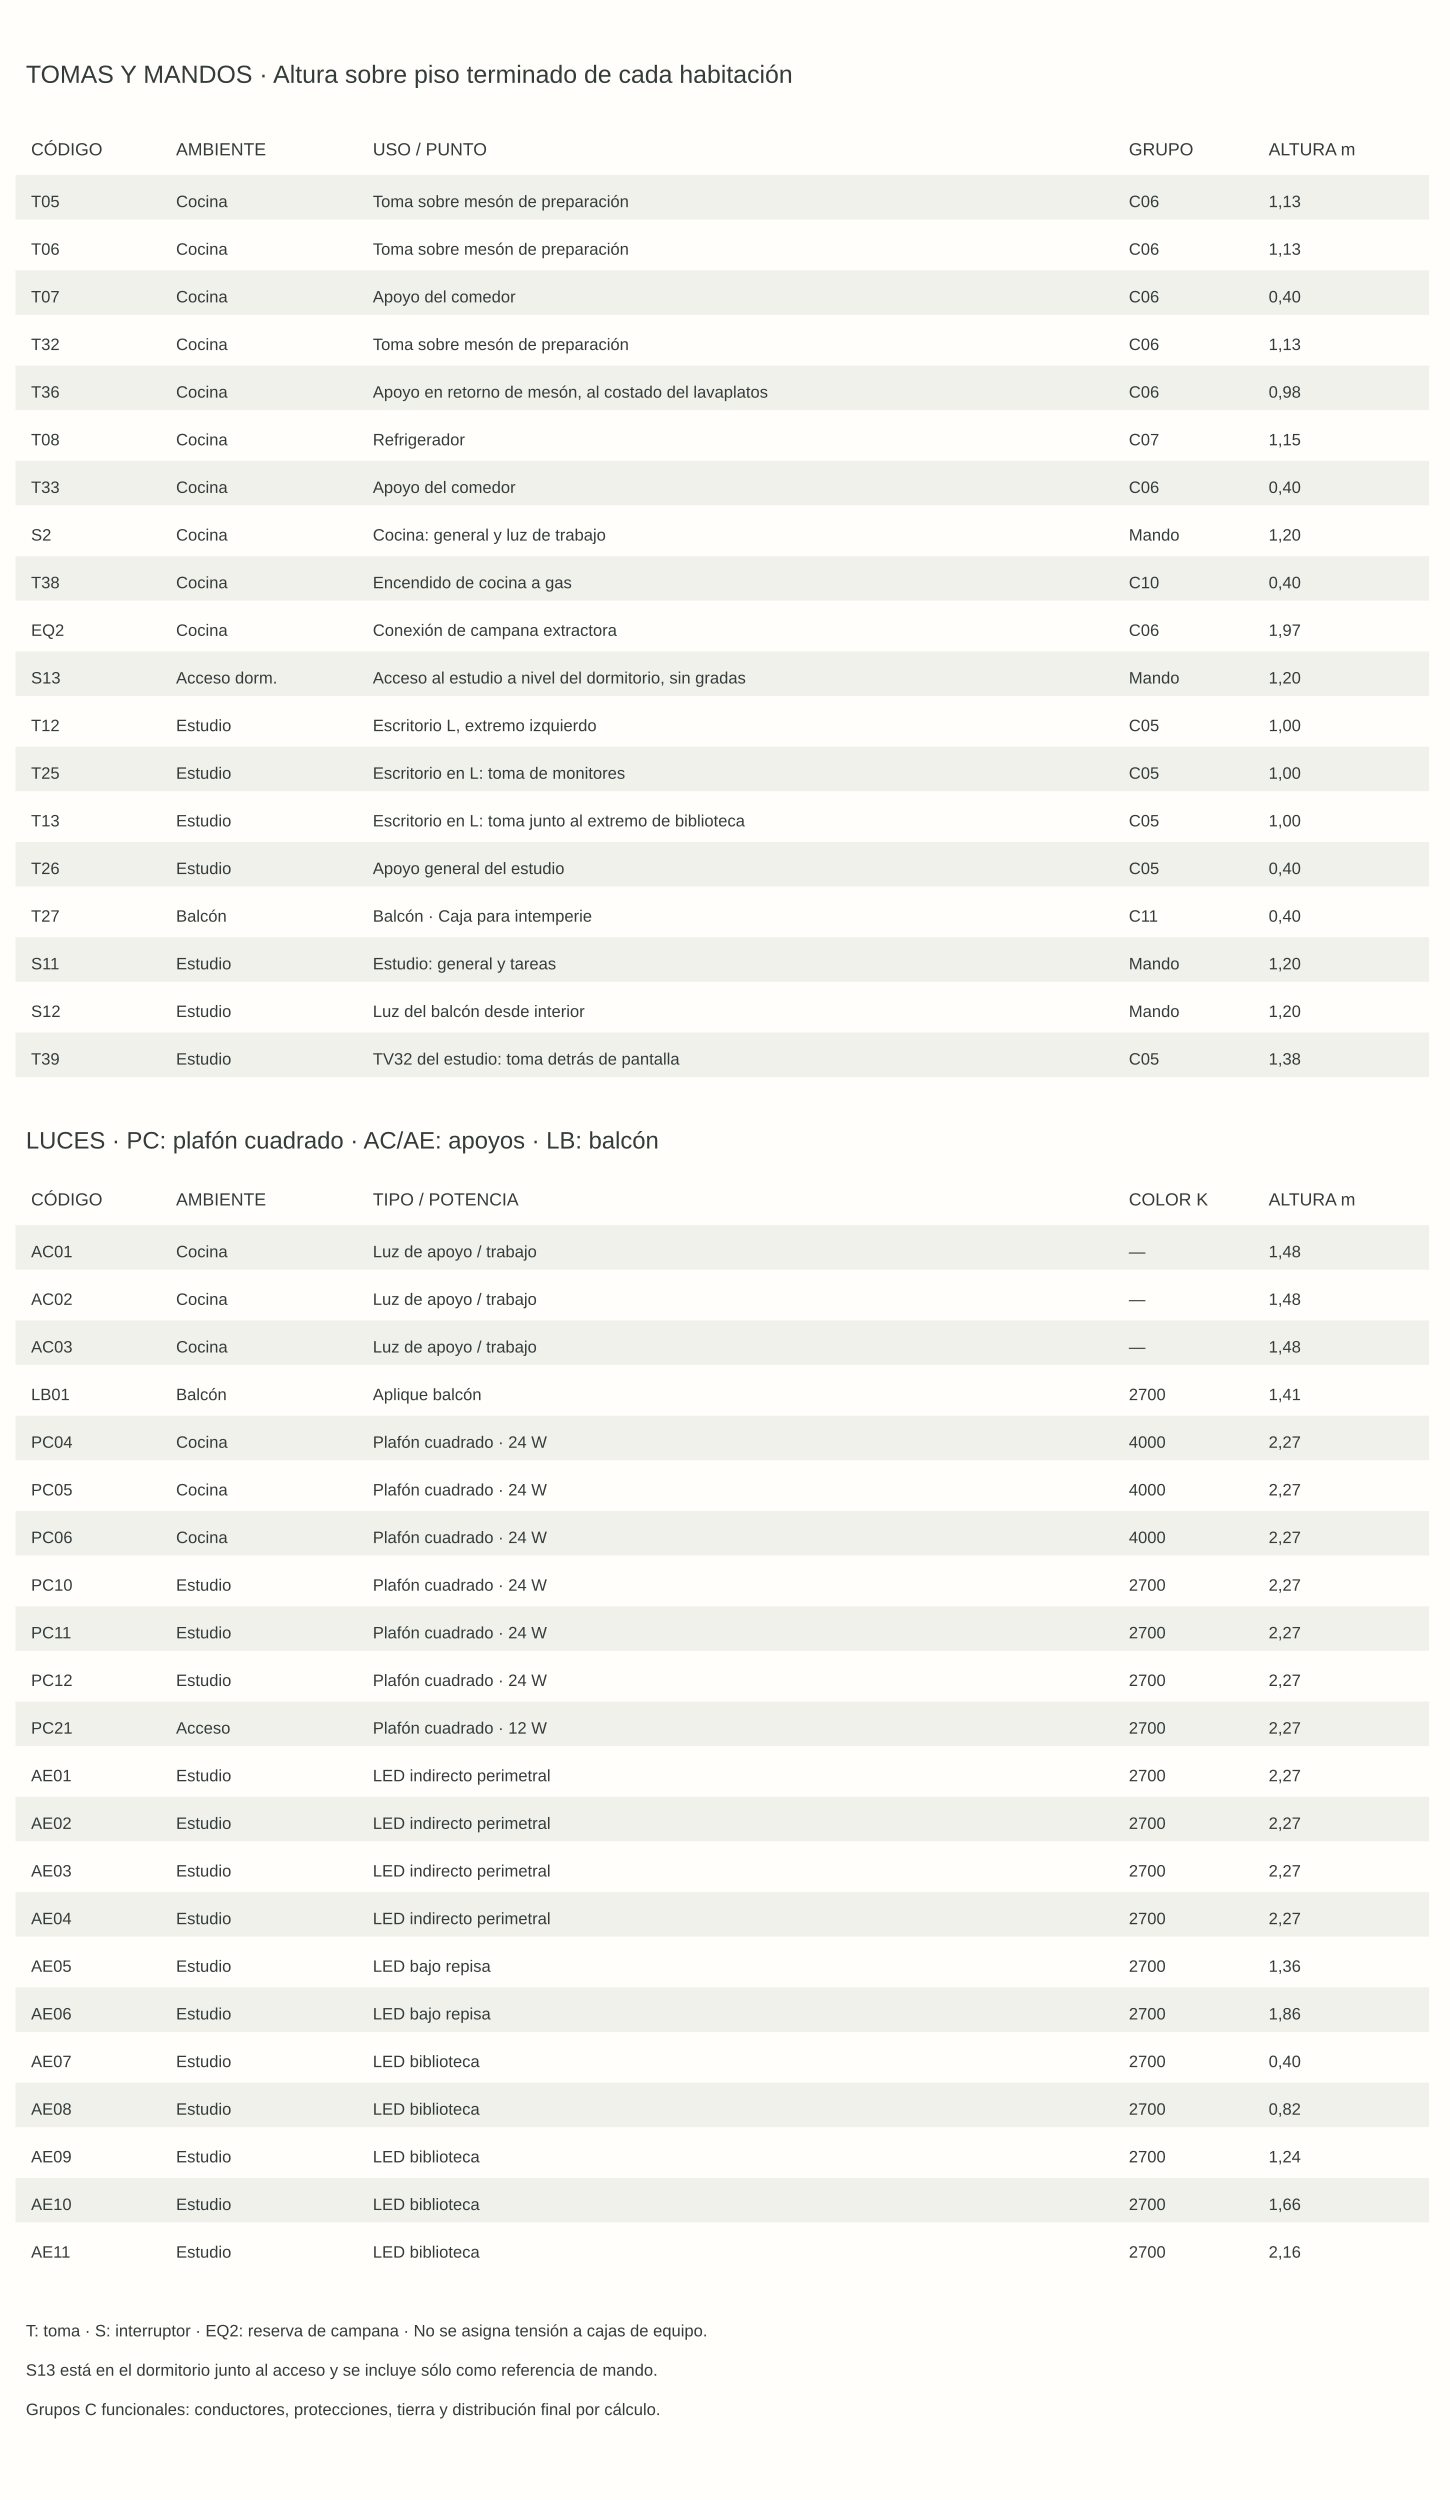
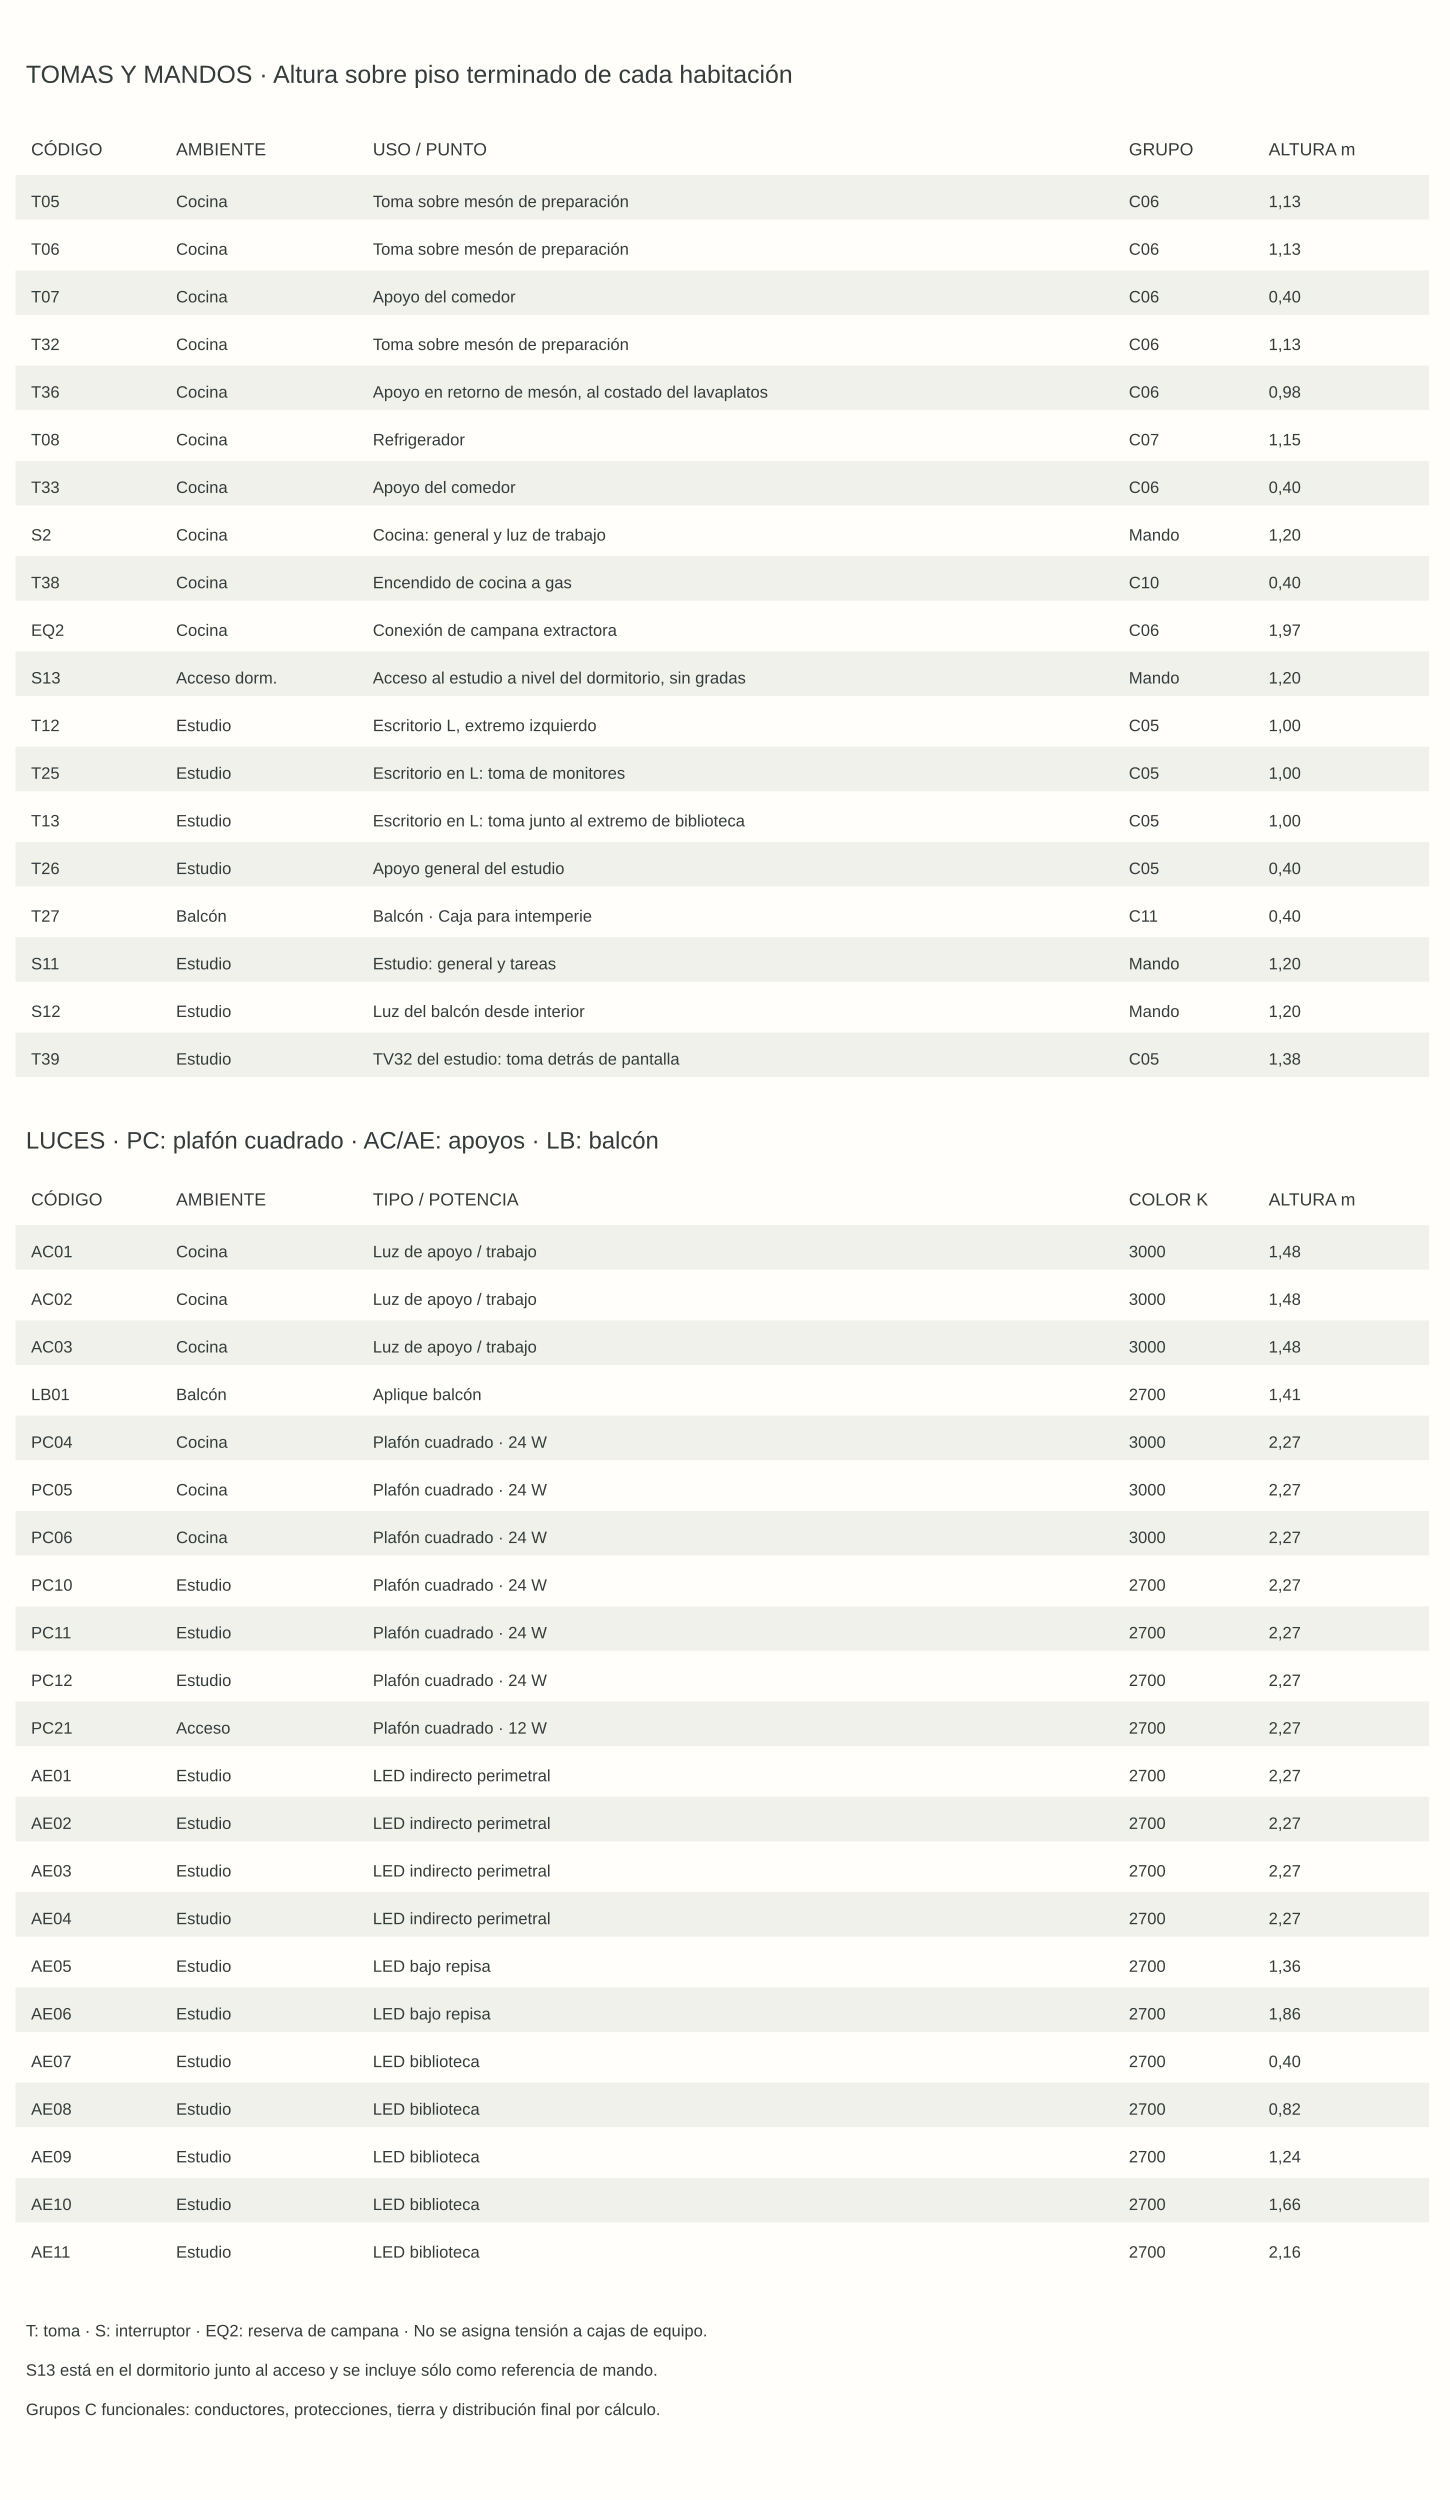
<svg xmlns="http://www.w3.org/2000/svg" viewBox="0 0 1120 1931.2" role="img" aria-label="Puntos eléctricos · Alturas, grupos y uso">
  <rect width="100%" height="100%" fill="#fffefb" />
  <text x="20.0" y="64.0" font-family="Arial,sans-serif" font-size="19.2" fill="#343c3b" text-anchor="start">TOMAS Y MANDOS · Altura sobre piso terminado de cada habitación</text>
  <text x="24.0" y="120.0" font-family="Arial,sans-serif" font-size="13.6" fill="#343c3b" text-anchor="start">CÓDIGO</text>
  <text x="136.0" y="120.0" font-family="Arial,sans-serif" font-size="13.6" fill="#343c3b" text-anchor="start">AMBIENTE</text>
  <text x="288.0" y="120.0" font-family="Arial,sans-serif" font-size="13.6" fill="#343c3b" text-anchor="start">USO / PUNTO</text>
  <text x="872.0" y="120.0" font-family="Arial,sans-serif" font-size="13.6" fill="#343c3b" text-anchor="start">GRUPO</text>
  <text x="980.0" y="120.0" font-family="Arial,sans-serif" font-size="13.6" fill="#343c3b" text-anchor="start">ALTURA m</text>
  <polygon points="12.0,169.6 1104.0,169.6 1104.0,135.2 12.0,135.2" fill="#f1f1eb" stroke="none" stroke-width="0" />
  <text x="24.0" y="160.0" font-family="Arial,sans-serif" font-size="12.8" fill="#343c3b" text-anchor="start">T05</text>
  <text x="136.0" y="160.0" font-family="Arial,sans-serif" font-size="12.8" fill="#343c3b" text-anchor="start">Cocina</text>
  <text x="288.0" y="160.0" font-family="Arial,sans-serif" font-size="12.8" fill="#343c3b" text-anchor="start">Toma sobre mesón de preparación</text>
  <text x="872.0" y="160.0" font-family="Arial,sans-serif" font-size="12.8" fill="#343c3b" text-anchor="start">C06</text>
  <text x="980.0" y="160.0" font-family="Arial,sans-serif" font-size="12.8" fill="#343c3b" text-anchor="start">1,13</text>
  <text x="24.0" y="196.8" font-family="Arial,sans-serif" font-size="12.8" fill="#343c3b" text-anchor="start">T06</text>
  <text x="136.0" y="196.8" font-family="Arial,sans-serif" font-size="12.8" fill="#343c3b" text-anchor="start">Cocina</text>
  <text x="288.0" y="196.8" font-family="Arial,sans-serif" font-size="12.8" fill="#343c3b" text-anchor="start">Toma sobre mesón de preparación</text>
  <text x="872.0" y="196.8" font-family="Arial,sans-serif" font-size="12.8" fill="#343c3b" text-anchor="start">C06</text>
  <text x="980.0" y="196.8" font-family="Arial,sans-serif" font-size="12.8" fill="#343c3b" text-anchor="start">1,13</text>
  <polygon points="12.0,243.2 1104.0,243.2 1104.0,208.8 12.0,208.8" fill="#f1f1eb" stroke="none" stroke-width="0" />
  <text x="24.0" y="233.6" font-family="Arial,sans-serif" font-size="12.8" fill="#343c3b" text-anchor="start">T07</text>
  <text x="136.0" y="233.6" font-family="Arial,sans-serif" font-size="12.8" fill="#343c3b" text-anchor="start">Cocina</text>
  <text x="288.0" y="233.6" font-family="Arial,sans-serif" font-size="12.8" fill="#343c3b" text-anchor="start">Apoyo del comedor</text>
  <text x="872.0" y="233.6" font-family="Arial,sans-serif" font-size="12.8" fill="#343c3b" text-anchor="start">C06</text>
  <text x="980.0" y="233.6" font-family="Arial,sans-serif" font-size="12.8" fill="#343c3b" text-anchor="start">0,40</text>
  <text x="24.0" y="270.4" font-family="Arial,sans-serif" font-size="12.8" fill="#343c3b" text-anchor="start">T32</text>
  <text x="136.0" y="270.4" font-family="Arial,sans-serif" font-size="12.8" fill="#343c3b" text-anchor="start">Cocina</text>
  <text x="288.0" y="270.4" font-family="Arial,sans-serif" font-size="12.8" fill="#343c3b" text-anchor="start">Toma sobre mesón de preparación</text>
  <text x="872.0" y="270.4" font-family="Arial,sans-serif" font-size="12.8" fill="#343c3b" text-anchor="start">C06</text>
  <text x="980.0" y="270.4" font-family="Arial,sans-serif" font-size="12.8" fill="#343c3b" text-anchor="start">1,13</text>
  <polygon points="12.0,316.8 1104.0,316.8 1104.0,282.4 12.0,282.4" fill="#f1f1eb" stroke="none" stroke-width="0" />
  <text x="24.0" y="307.2" font-family="Arial,sans-serif" font-size="12.8" fill="#343c3b" text-anchor="start">T36</text>
  <text x="136.0" y="307.2" font-family="Arial,sans-serif" font-size="12.8" fill="#343c3b" text-anchor="start">Cocina</text>
  <text x="288.0" y="307.2" font-family="Arial,sans-serif" font-size="12.8" fill="#343c3b" text-anchor="start">Apoyo en retorno de mesón, al costado del lavaplatos</text>
  <text x="872.0" y="307.2" font-family="Arial,sans-serif" font-size="12.8" fill="#343c3b" text-anchor="start">C06</text>
  <text x="980.0" y="307.2" font-family="Arial,sans-serif" font-size="12.8" fill="#343c3b" text-anchor="start">0,98</text>
  <text x="24.0" y="344.0" font-family="Arial,sans-serif" font-size="12.8" fill="#343c3b" text-anchor="start">T08</text>
  <text x="136.0" y="344.0" font-family="Arial,sans-serif" font-size="12.8" fill="#343c3b" text-anchor="start">Cocina</text>
  <text x="288.0" y="344.0" font-family="Arial,sans-serif" font-size="12.8" fill="#343c3b" text-anchor="start">Refrigerador</text>
  <text x="872.0" y="344.0" font-family="Arial,sans-serif" font-size="12.8" fill="#343c3b" text-anchor="start">C07</text>
  <text x="980.0" y="344.0" font-family="Arial,sans-serif" font-size="12.8" fill="#343c3b" text-anchor="start">1,15</text>
  <polygon points="12.0,390.4 1104.0,390.4 1104.0,356.0 12.0,356.0" fill="#f1f1eb" stroke="none" stroke-width="0" />
  <text x="24.0" y="380.8" font-family="Arial,sans-serif" font-size="12.8" fill="#343c3b" text-anchor="start">T33</text>
  <text x="136.0" y="380.8" font-family="Arial,sans-serif" font-size="12.8" fill="#343c3b" text-anchor="start">Cocina</text>
  <text x="288.0" y="380.8" font-family="Arial,sans-serif" font-size="12.8" fill="#343c3b" text-anchor="start">Apoyo del comedor</text>
  <text x="872.0" y="380.8" font-family="Arial,sans-serif" font-size="12.8" fill="#343c3b" text-anchor="start">C06</text>
  <text x="980.0" y="380.8" font-family="Arial,sans-serif" font-size="12.8" fill="#343c3b" text-anchor="start">0,40</text>
  <text x="24.0" y="417.6" font-family="Arial,sans-serif" font-size="12.8" fill="#343c3b" text-anchor="start">S2</text>
  <text x="136.0" y="417.6" font-family="Arial,sans-serif" font-size="12.8" fill="#343c3b" text-anchor="start">Cocina</text>
  <text x="288.0" y="417.6" font-family="Arial,sans-serif" font-size="12.8" fill="#343c3b" text-anchor="start">Cocina: general y luz de trabajo</text>
  <text x="872.0" y="417.6" font-family="Arial,sans-serif" font-size="12.8" fill="#343c3b" text-anchor="start">Mando</text>
  <text x="980.0" y="417.6" font-family="Arial,sans-serif" font-size="12.8" fill="#343c3b" text-anchor="start">1,20</text>
  <polygon points="12.0,464.0 1104.0,464.0 1104.0,429.6 12.0,429.6" fill="#f1f1eb" stroke="none" stroke-width="0" />
  <text x="24.0" y="454.4" font-family="Arial,sans-serif" font-size="12.8" fill="#343c3b" text-anchor="start">T38</text>
  <text x="136.0" y="454.4" font-family="Arial,sans-serif" font-size="12.8" fill="#343c3b" text-anchor="start">Cocina</text>
  <text x="288.0" y="454.4" font-family="Arial,sans-serif" font-size="12.8" fill="#343c3b" text-anchor="start">Encendido de cocina a gas</text>
  <text x="872.0" y="454.4" font-family="Arial,sans-serif" font-size="12.8" fill="#343c3b" text-anchor="start">C10</text>
  <text x="980.0" y="454.4" font-family="Arial,sans-serif" font-size="12.8" fill="#343c3b" text-anchor="start">0,40</text>
  <text x="24.0" y="491.2" font-family="Arial,sans-serif" font-size="12.8" fill="#343c3b" text-anchor="start">EQ2</text>
  <text x="136.0" y="491.2" font-family="Arial,sans-serif" font-size="12.8" fill="#343c3b" text-anchor="start">Cocina</text>
  <text x="288.0" y="491.2" font-family="Arial,sans-serif" font-size="12.8" fill="#343c3b" text-anchor="start">Conexión de campana extractora</text>
  <text x="872.0" y="491.2" font-family="Arial,sans-serif" font-size="12.8" fill="#343c3b" text-anchor="start">C06</text>
  <text x="980.0" y="491.2" font-family="Arial,sans-serif" font-size="12.8" fill="#343c3b" text-anchor="start">1,97</text>
  <polygon points="12.0,537.6 1104.0,537.6 1104.0,503.2 12.0,503.2" fill="#f1f1eb" stroke="none" stroke-width="0" />
  <text x="24.0" y="528.0" font-family="Arial,sans-serif" font-size="12.8" fill="#343c3b" text-anchor="start">S13</text>
  <text x="136.0" y="528.0" font-family="Arial,sans-serif" font-size="12.8" fill="#343c3b" text-anchor="start">Acceso dorm.</text>
  <text x="288.0" y="528.0" font-family="Arial,sans-serif" font-size="12.8" fill="#343c3b" text-anchor="start">Acceso al estudio a nivel del dormitorio, sin gradas</text>
  <text x="872.0" y="528.0" font-family="Arial,sans-serif" font-size="12.8" fill="#343c3b" text-anchor="start">Mando</text>
  <text x="980.0" y="528.0" font-family="Arial,sans-serif" font-size="12.8" fill="#343c3b" text-anchor="start">1,20</text>
  <text x="24.0" y="564.8" font-family="Arial,sans-serif" font-size="12.8" fill="#343c3b" text-anchor="start">T12</text>
  <text x="136.0" y="564.8" font-family="Arial,sans-serif" font-size="12.8" fill="#343c3b" text-anchor="start">Estudio</text>
  <text x="288.0" y="564.8" font-family="Arial,sans-serif" font-size="12.8" fill="#343c3b" text-anchor="start">Escritorio L, extremo izquierdo</text>
  <text x="872.0" y="564.8" font-family="Arial,sans-serif" font-size="12.8" fill="#343c3b" text-anchor="start">C05</text>
  <text x="980.0" y="564.8" font-family="Arial,sans-serif" font-size="12.8" fill="#343c3b" text-anchor="start">1,00</text>
  <polygon points="12.0,611.2 1104.0,611.2 1104.0,576.8 12.0,576.8" fill="#f1f1eb" stroke="none" stroke-width="0" />
  <text x="24.0" y="601.6" font-family="Arial,sans-serif" font-size="12.8" fill="#343c3b" text-anchor="start">T25</text>
  <text x="136.0" y="601.6" font-family="Arial,sans-serif" font-size="12.8" fill="#343c3b" text-anchor="start">Estudio</text>
  <text x="288.0" y="601.6" font-family="Arial,sans-serif" font-size="12.8" fill="#343c3b" text-anchor="start">Escritorio en L: toma de monitores</text>
  <text x="872.0" y="601.6" font-family="Arial,sans-serif" font-size="12.8" fill="#343c3b" text-anchor="start">C05</text>
  <text x="980.0" y="601.6" font-family="Arial,sans-serif" font-size="12.8" fill="#343c3b" text-anchor="start">1,00</text>
  <text x="24.0" y="638.4" font-family="Arial,sans-serif" font-size="12.8" fill="#343c3b" text-anchor="start">T13</text>
  <text x="136.0" y="638.4" font-family="Arial,sans-serif" font-size="12.8" fill="#343c3b" text-anchor="start">Estudio</text>
  <text x="288.0" y="638.4" font-family="Arial,sans-serif" font-size="12.8" fill="#343c3b" text-anchor="start">Escritorio en L: toma junto al extremo de biblioteca</text>
  <text x="872.0" y="638.4" font-family="Arial,sans-serif" font-size="12.8" fill="#343c3b" text-anchor="start">C05</text>
  <text x="980.0" y="638.4" font-family="Arial,sans-serif" font-size="12.8" fill="#343c3b" text-anchor="start">1,00</text>
  <polygon points="12.0,684.8 1104.0,684.8 1104.0,650.4 12.0,650.4" fill="#f1f1eb" stroke="none" stroke-width="0" />
  <text x="24.0" y="675.2" font-family="Arial,sans-serif" font-size="12.8" fill="#343c3b" text-anchor="start">T26</text>
  <text x="136.0" y="675.2" font-family="Arial,sans-serif" font-size="12.8" fill="#343c3b" text-anchor="start">Estudio</text>
  <text x="288.0" y="675.2" font-family="Arial,sans-serif" font-size="12.8" fill="#343c3b" text-anchor="start">Apoyo general del estudio</text>
  <text x="872.0" y="675.2" font-family="Arial,sans-serif" font-size="12.8" fill="#343c3b" text-anchor="start">C05</text>
  <text x="980.0" y="675.2" font-family="Arial,sans-serif" font-size="12.8" fill="#343c3b" text-anchor="start">0,40</text>
  <text x="24.0" y="712.0" font-family="Arial,sans-serif" font-size="12.8" fill="#343c3b" text-anchor="start">T27</text>
  <text x="136.0" y="712.0" font-family="Arial,sans-serif" font-size="12.8" fill="#343c3b" text-anchor="start">Balcón</text>
  <text x="288.0" y="712.0" font-family="Arial,sans-serif" font-size="12.8" fill="#343c3b" text-anchor="start">Balcón · Caja para intemperie</text>
  <text x="872.0" y="712.0" font-family="Arial,sans-serif" font-size="12.8" fill="#343c3b" text-anchor="start">C11</text>
  <text x="980.0" y="712.0" font-family="Arial,sans-serif" font-size="12.8" fill="#343c3b" text-anchor="start">0,40</text>
  <polygon points="12.0,758.4 1104.0,758.4 1104.0,724.0 12.0,724.0" fill="#f1f1eb" stroke="none" stroke-width="0" />
  <text x="24.0" y="748.8" font-family="Arial,sans-serif" font-size="12.8" fill="#343c3b" text-anchor="start">S11</text>
  <text x="136.0" y="748.8" font-family="Arial,sans-serif" font-size="12.8" fill="#343c3b" text-anchor="start">Estudio</text>
  <text x="288.0" y="748.8" font-family="Arial,sans-serif" font-size="12.8" fill="#343c3b" text-anchor="start">Estudio: general y tareas</text>
  <text x="872.0" y="748.8" font-family="Arial,sans-serif" font-size="12.8" fill="#343c3b" text-anchor="start">Mando</text>
  <text x="980.0" y="748.8" font-family="Arial,sans-serif" font-size="12.8" fill="#343c3b" text-anchor="start">1,20</text>
  <text x="24.0" y="785.6" font-family="Arial,sans-serif" font-size="12.8" fill="#343c3b" text-anchor="start">S12</text>
  <text x="136.0" y="785.6" font-family="Arial,sans-serif" font-size="12.8" fill="#343c3b" text-anchor="start">Estudio</text>
  <text x="288.0" y="785.6" font-family="Arial,sans-serif" font-size="12.8" fill="#343c3b" text-anchor="start">Luz del balcón desde interior</text>
  <text x="872.0" y="785.6" font-family="Arial,sans-serif" font-size="12.8" fill="#343c3b" text-anchor="start">Mando</text>
  <text x="980.0" y="785.6" font-family="Arial,sans-serif" font-size="12.8" fill="#343c3b" text-anchor="start">1,20</text>
  <polygon points="12.0,832.0 1104.0,832.0 1104.0,797.6 12.0,797.6" fill="#f1f1eb" stroke="none" stroke-width="0" />
  <text x="24.0" y="822.4" font-family="Arial,sans-serif" font-size="12.8" fill="#343c3b" text-anchor="start">T39</text>
  <text x="136.0" y="822.4" font-family="Arial,sans-serif" font-size="12.8" fill="#343c3b" text-anchor="start">Estudio</text>
  <text x="288.0" y="822.4" font-family="Arial,sans-serif" font-size="12.8" fill="#343c3b" text-anchor="start">TV32 del estudio: toma detrás de pantalla</text>
  <text x="872.0" y="822.4" font-family="Arial,sans-serif" font-size="12.8" fill="#343c3b" text-anchor="start">C05</text>
  <text x="980.0" y="822.4" font-family="Arial,sans-serif" font-size="12.8" fill="#343c3b" text-anchor="start">1,38</text>
  <text x="20.0" y="887.2" font-family="Arial,sans-serif" font-size="18.4" fill="#343c3b" text-anchor="start">LUCES · PC: plafón cuadrado · AC/AE: apoyos · LB: balcón</text>
  <text x="24.0" y="931.2" font-family="Arial,sans-serif" font-size="13.6" fill="#343c3b" text-anchor="start">CÓDIGO</text>
  <text x="136.0" y="931.2" font-family="Arial,sans-serif" font-size="13.6" fill="#343c3b" text-anchor="start">AMBIENTE</text>
  <text x="288.0" y="931.2" font-family="Arial,sans-serif" font-size="13.6" fill="#343c3b" text-anchor="start">TIPO / POTENCIA</text>
  <text x="872.0" y="931.2" font-family="Arial,sans-serif" font-size="13.6" fill="#343c3b" text-anchor="start">COLOR K</text>
  <text x="980.0" y="931.2" font-family="Arial,sans-serif" font-size="13.6" fill="#343c3b" text-anchor="start">ALTURA m</text>
  <polygon points="12.0,980.8 1104.0,980.8 1104.0,946.4 12.0,946.4" fill="#f1f1eb" stroke="none" stroke-width="0" />
  <text x="24.0" y="971.2" font-family="Arial,sans-serif" font-size="12.8" fill="#343c3b" text-anchor="start">AC01</text>
  <text x="136.0" y="971.2" font-family="Arial,sans-serif" font-size="12.8" fill="#343c3b" text-anchor="start">Cocina</text>
  <text x="288.0" y="971.2" font-family="Arial,sans-serif" font-size="12.8" fill="#343c3b" text-anchor="start">Luz de apoyo / trabajo</text>
-   <text x="872.0" y="971.2" font-family="Arial,sans-serif" font-size="12.8" fill="#343c3b" text-anchor="start">—</text>
+   <text x="872.0" y="971.2" font-family="Arial,sans-serif" font-size="12.8" fill="#343c3b" text-anchor="start">3000</text>
  <text x="980.0" y="971.2" font-family="Arial,sans-serif" font-size="12.8" fill="#343c3b" text-anchor="start">1,48</text>
  <text x="24.0" y="1008.0" font-family="Arial,sans-serif" font-size="12.8" fill="#343c3b" text-anchor="start">AC02</text>
  <text x="136.0" y="1008.0" font-family="Arial,sans-serif" font-size="12.8" fill="#343c3b" text-anchor="start">Cocina</text>
  <text x="288.0" y="1008.0" font-family="Arial,sans-serif" font-size="12.8" fill="#343c3b" text-anchor="start">Luz de apoyo / trabajo</text>
-   <text x="872.0" y="1008.0" font-family="Arial,sans-serif" font-size="12.8" fill="#343c3b" text-anchor="start">—</text>
+   <text x="872.0" y="1008.0" font-family="Arial,sans-serif" font-size="12.8" fill="#343c3b" text-anchor="start">3000</text>
  <text x="980.0" y="1008.0" font-family="Arial,sans-serif" font-size="12.8" fill="#343c3b" text-anchor="start">1,48</text>
  <polygon points="12.0,1054.4 1104.0,1054.4 1104.0,1020.0 12.0,1020.0" fill="#f1f1eb" stroke="none" stroke-width="0" />
  <text x="24.0" y="1044.8" font-family="Arial,sans-serif" font-size="12.8" fill="#343c3b" text-anchor="start">AC03</text>
  <text x="136.0" y="1044.8" font-family="Arial,sans-serif" font-size="12.8" fill="#343c3b" text-anchor="start">Cocina</text>
  <text x="288.0" y="1044.8" font-family="Arial,sans-serif" font-size="12.8" fill="#343c3b" text-anchor="start">Luz de apoyo / trabajo</text>
-   <text x="872.0" y="1044.8" font-family="Arial,sans-serif" font-size="12.8" fill="#343c3b" text-anchor="start">—</text>
+   <text x="872.0" y="1044.8" font-family="Arial,sans-serif" font-size="12.8" fill="#343c3b" text-anchor="start">3000</text>
  <text x="980.0" y="1044.8" font-family="Arial,sans-serif" font-size="12.8" fill="#343c3b" text-anchor="start">1,48</text>
  <text x="24.0" y="1081.6" font-family="Arial,sans-serif" font-size="12.8" fill="#343c3b" text-anchor="start">LB01</text>
  <text x="136.0" y="1081.6" font-family="Arial,sans-serif" font-size="12.8" fill="#343c3b" text-anchor="start">Balcón</text>
  <text x="288.0" y="1081.6" font-family="Arial,sans-serif" font-size="12.8" fill="#343c3b" text-anchor="start">Aplique balcón</text>
  <text x="872.0" y="1081.6" font-family="Arial,sans-serif" font-size="12.8" fill="#343c3b" text-anchor="start">2700</text>
  <text x="980.0" y="1081.6" font-family="Arial,sans-serif" font-size="12.8" fill="#343c3b" text-anchor="start">1,41</text>
  <polygon points="12.0,1128.0 1104.0,1128.0 1104.0,1093.6 12.0,1093.6" fill="#f1f1eb" stroke="none" stroke-width="0" />
  <text x="24.0" y="1118.4" font-family="Arial,sans-serif" font-size="12.8" fill="#343c3b" text-anchor="start">PC04</text>
  <text x="136.0" y="1118.4" font-family="Arial,sans-serif" font-size="12.8" fill="#343c3b" text-anchor="start">Cocina</text>
  <text x="288.0" y="1118.4" font-family="Arial,sans-serif" font-size="12.8" fill="#343c3b" text-anchor="start">Plafón cuadrado · 24 W</text>
-   <text x="872.0" y="1118.4" font-family="Arial,sans-serif" font-size="12.8" fill="#343c3b" text-anchor="start">4000</text>
+   <text x="872.0" y="1118.4" font-family="Arial,sans-serif" font-size="12.8" fill="#343c3b" text-anchor="start">3000</text>
  <text x="980.0" y="1118.4" font-family="Arial,sans-serif" font-size="12.8" fill="#343c3b" text-anchor="start">2,27</text>
  <text x="24.0" y="1155.2" font-family="Arial,sans-serif" font-size="12.8" fill="#343c3b" text-anchor="start">PC05</text>
  <text x="136.0" y="1155.2" font-family="Arial,sans-serif" font-size="12.8" fill="#343c3b" text-anchor="start">Cocina</text>
  <text x="288.0" y="1155.2" font-family="Arial,sans-serif" font-size="12.8" fill="#343c3b" text-anchor="start">Plafón cuadrado · 24 W</text>
-   <text x="872.0" y="1155.2" font-family="Arial,sans-serif" font-size="12.8" fill="#343c3b" text-anchor="start">4000</text>
+   <text x="872.0" y="1155.2" font-family="Arial,sans-serif" font-size="12.8" fill="#343c3b" text-anchor="start">3000</text>
  <text x="980.0" y="1155.2" font-family="Arial,sans-serif" font-size="12.8" fill="#343c3b" text-anchor="start">2,27</text>
  <polygon points="12.0,1201.6 1104.0,1201.6 1104.0,1167.2 12.0,1167.2" fill="#f1f1eb" stroke="none" stroke-width="0" />
  <text x="24.0" y="1192.0" font-family="Arial,sans-serif" font-size="12.8" fill="#343c3b" text-anchor="start">PC06</text>
  <text x="136.0" y="1192.0" font-family="Arial,sans-serif" font-size="12.8" fill="#343c3b" text-anchor="start">Cocina</text>
  <text x="288.0" y="1192.0" font-family="Arial,sans-serif" font-size="12.8" fill="#343c3b" text-anchor="start">Plafón cuadrado · 24 W</text>
-   <text x="872.0" y="1192.0" font-family="Arial,sans-serif" font-size="12.8" fill="#343c3b" text-anchor="start">4000</text>
+   <text x="872.0" y="1192.0" font-family="Arial,sans-serif" font-size="12.8" fill="#343c3b" text-anchor="start">3000</text>
  <text x="980.0" y="1192.0" font-family="Arial,sans-serif" font-size="12.8" fill="#343c3b" text-anchor="start">2,27</text>
  <text x="24.0" y="1228.8" font-family="Arial,sans-serif" font-size="12.8" fill="#343c3b" text-anchor="start">PC10</text>
  <text x="136.0" y="1228.8" font-family="Arial,sans-serif" font-size="12.8" fill="#343c3b" text-anchor="start">Estudio</text>
  <text x="288.0" y="1228.8" font-family="Arial,sans-serif" font-size="12.8" fill="#343c3b" text-anchor="start">Plafón cuadrado · 24 W</text>
  <text x="872.0" y="1228.8" font-family="Arial,sans-serif" font-size="12.8" fill="#343c3b" text-anchor="start">2700</text>
  <text x="980.0" y="1228.8" font-family="Arial,sans-serif" font-size="12.8" fill="#343c3b" text-anchor="start">2,27</text>
  <polygon points="12.0,1275.2 1104.0,1275.2 1104.0,1240.8 12.0,1240.8" fill="#f1f1eb" stroke="none" stroke-width="0" />
  <text x="24.0" y="1265.6" font-family="Arial,sans-serif" font-size="12.8" fill="#343c3b" text-anchor="start">PC11</text>
  <text x="136.0" y="1265.6" font-family="Arial,sans-serif" font-size="12.8" fill="#343c3b" text-anchor="start">Estudio</text>
  <text x="288.0" y="1265.6" font-family="Arial,sans-serif" font-size="12.8" fill="#343c3b" text-anchor="start">Plafón cuadrado · 24 W</text>
  <text x="872.0" y="1265.6" font-family="Arial,sans-serif" font-size="12.8" fill="#343c3b" text-anchor="start">2700</text>
  <text x="980.0" y="1265.6" font-family="Arial,sans-serif" font-size="12.8" fill="#343c3b" text-anchor="start">2,27</text>
  <text x="24.0" y="1302.4" font-family="Arial,sans-serif" font-size="12.8" fill="#343c3b" text-anchor="start">PC12</text>
  <text x="136.0" y="1302.4" font-family="Arial,sans-serif" font-size="12.8" fill="#343c3b" text-anchor="start">Estudio</text>
  <text x="288.0" y="1302.4" font-family="Arial,sans-serif" font-size="12.8" fill="#343c3b" text-anchor="start">Plafón cuadrado · 24 W</text>
  <text x="872.0" y="1302.4" font-family="Arial,sans-serif" font-size="12.8" fill="#343c3b" text-anchor="start">2700</text>
  <text x="980.0" y="1302.4" font-family="Arial,sans-serif" font-size="12.8" fill="#343c3b" text-anchor="start">2,27</text>
  <polygon points="12.0,1348.8 1104.0,1348.8 1104.0,1314.4 12.0,1314.4" fill="#f1f1eb" stroke="none" stroke-width="0" />
  <text x="24.0" y="1339.2" font-family="Arial,sans-serif" font-size="12.8" fill="#343c3b" text-anchor="start">PC21</text>
  <text x="136.0" y="1339.2" font-family="Arial,sans-serif" font-size="12.8" fill="#343c3b" text-anchor="start">Acceso</text>
  <text x="288.0" y="1339.2" font-family="Arial,sans-serif" font-size="12.8" fill="#343c3b" text-anchor="start">Plafón cuadrado · 12 W</text>
  <text x="872.0" y="1339.2" font-family="Arial,sans-serif" font-size="12.8" fill="#343c3b" text-anchor="start">2700</text>
  <text x="980.0" y="1339.2" font-family="Arial,sans-serif" font-size="12.8" fill="#343c3b" text-anchor="start">2,27</text>
  <text x="24.0" y="1376.0" font-family="Arial,sans-serif" font-size="12.8" fill="#343c3b" text-anchor="start">AE01</text>
  <text x="136.0" y="1376.0" font-family="Arial,sans-serif" font-size="12.8" fill="#343c3b" text-anchor="start">Estudio</text>
  <text x="288.0" y="1376.0" font-family="Arial,sans-serif" font-size="12.8" fill="#343c3b" text-anchor="start">LED indirecto perimetral</text>
  <text x="872.0" y="1376.0" font-family="Arial,sans-serif" font-size="12.8" fill="#343c3b" text-anchor="start">2700</text>
  <text x="980.0" y="1376.0" font-family="Arial,sans-serif" font-size="12.8" fill="#343c3b" text-anchor="start">2,27</text>
  <polygon points="12.0,1422.4 1104.0,1422.4 1104.0,1388.0 12.0,1388.0" fill="#f1f1eb" stroke="none" stroke-width="0" />
  <text x="24.0" y="1412.8" font-family="Arial,sans-serif" font-size="12.8" fill="#343c3b" text-anchor="start">AE02</text>
  <text x="136.0" y="1412.8" font-family="Arial,sans-serif" font-size="12.8" fill="#343c3b" text-anchor="start">Estudio</text>
  <text x="288.0" y="1412.8" font-family="Arial,sans-serif" font-size="12.8" fill="#343c3b" text-anchor="start">LED indirecto perimetral</text>
  <text x="872.0" y="1412.8" font-family="Arial,sans-serif" font-size="12.8" fill="#343c3b" text-anchor="start">2700</text>
  <text x="980.0" y="1412.8" font-family="Arial,sans-serif" font-size="12.8" fill="#343c3b" text-anchor="start">2,27</text>
  <text x="24.0" y="1449.6" font-family="Arial,sans-serif" font-size="12.8" fill="#343c3b" text-anchor="start">AE03</text>
  <text x="136.0" y="1449.6" font-family="Arial,sans-serif" font-size="12.8" fill="#343c3b" text-anchor="start">Estudio</text>
  <text x="288.0" y="1449.6" font-family="Arial,sans-serif" font-size="12.8" fill="#343c3b" text-anchor="start">LED indirecto perimetral</text>
  <text x="872.0" y="1449.6" font-family="Arial,sans-serif" font-size="12.8" fill="#343c3b" text-anchor="start">2700</text>
  <text x="980.0" y="1449.6" font-family="Arial,sans-serif" font-size="12.8" fill="#343c3b" text-anchor="start">2,27</text>
  <polygon points="12.0,1496.0 1104.0,1496.0 1104.0,1461.6 12.0,1461.6" fill="#f1f1eb" stroke="none" stroke-width="0" />
  <text x="24.0" y="1486.4" font-family="Arial,sans-serif" font-size="12.8" fill="#343c3b" text-anchor="start">AE04</text>
  <text x="136.0" y="1486.4" font-family="Arial,sans-serif" font-size="12.8" fill="#343c3b" text-anchor="start">Estudio</text>
  <text x="288.0" y="1486.4" font-family="Arial,sans-serif" font-size="12.8" fill="#343c3b" text-anchor="start">LED indirecto perimetral</text>
  <text x="872.0" y="1486.4" font-family="Arial,sans-serif" font-size="12.8" fill="#343c3b" text-anchor="start">2700</text>
  <text x="980.0" y="1486.4" font-family="Arial,sans-serif" font-size="12.8" fill="#343c3b" text-anchor="start">2,27</text>
  <text x="24.0" y="1523.2" font-family="Arial,sans-serif" font-size="12.8" fill="#343c3b" text-anchor="start">AE05</text>
  <text x="136.0" y="1523.2" font-family="Arial,sans-serif" font-size="12.8" fill="#343c3b" text-anchor="start">Estudio</text>
  <text x="288.0" y="1523.2" font-family="Arial,sans-serif" font-size="12.8" fill="#343c3b" text-anchor="start">LED bajo repisa</text>
  <text x="872.0" y="1523.2" font-family="Arial,sans-serif" font-size="12.8" fill="#343c3b" text-anchor="start">2700</text>
  <text x="980.0" y="1523.2" font-family="Arial,sans-serif" font-size="12.8" fill="#343c3b" text-anchor="start">1,36</text>
  <polygon points="12.0,1569.6 1104.0,1569.6 1104.0,1535.2 12.0,1535.2" fill="#f1f1eb" stroke="none" stroke-width="0" />
  <text x="24.0" y="1560.0" font-family="Arial,sans-serif" font-size="12.8" fill="#343c3b" text-anchor="start">AE06</text>
  <text x="136.0" y="1560.0" font-family="Arial,sans-serif" font-size="12.8" fill="#343c3b" text-anchor="start">Estudio</text>
  <text x="288.0" y="1560.0" font-family="Arial,sans-serif" font-size="12.8" fill="#343c3b" text-anchor="start">LED bajo repisa</text>
  <text x="872.0" y="1560.0" font-family="Arial,sans-serif" font-size="12.8" fill="#343c3b" text-anchor="start">2700</text>
  <text x="980.0" y="1560.0" font-family="Arial,sans-serif" font-size="12.8" fill="#343c3b" text-anchor="start">1,86</text>
  <text x="24.0" y="1596.8" font-family="Arial,sans-serif" font-size="12.8" fill="#343c3b" text-anchor="start">AE07</text>
  <text x="136.0" y="1596.8" font-family="Arial,sans-serif" font-size="12.8" fill="#343c3b" text-anchor="start">Estudio</text>
  <text x="288.0" y="1596.8" font-family="Arial,sans-serif" font-size="12.8" fill="#343c3b" text-anchor="start">LED biblioteca</text>
  <text x="872.0" y="1596.8" font-family="Arial,sans-serif" font-size="12.8" fill="#343c3b" text-anchor="start">2700</text>
  <text x="980.0" y="1596.8" font-family="Arial,sans-serif" font-size="12.8" fill="#343c3b" text-anchor="start">0,40</text>
  <polygon points="12.0,1643.2 1104.0,1643.2 1104.0,1608.8 12.0,1608.8" fill="#f1f1eb" stroke="none" stroke-width="0" />
  <text x="24.0" y="1633.6" font-family="Arial,sans-serif" font-size="12.8" fill="#343c3b" text-anchor="start">AE08</text>
  <text x="136.0" y="1633.6" font-family="Arial,sans-serif" font-size="12.8" fill="#343c3b" text-anchor="start">Estudio</text>
  <text x="288.0" y="1633.6" font-family="Arial,sans-serif" font-size="12.8" fill="#343c3b" text-anchor="start">LED biblioteca</text>
  <text x="872.0" y="1633.6" font-family="Arial,sans-serif" font-size="12.8" fill="#343c3b" text-anchor="start">2700</text>
  <text x="980.0" y="1633.6" font-family="Arial,sans-serif" font-size="12.8" fill="#343c3b" text-anchor="start">0,82</text>
  <text x="24.0" y="1670.4" font-family="Arial,sans-serif" font-size="12.8" fill="#343c3b" text-anchor="start">AE09</text>
  <text x="136.0" y="1670.4" font-family="Arial,sans-serif" font-size="12.8" fill="#343c3b" text-anchor="start">Estudio</text>
  <text x="288.0" y="1670.4" font-family="Arial,sans-serif" font-size="12.8" fill="#343c3b" text-anchor="start">LED biblioteca</text>
  <text x="872.0" y="1670.4" font-family="Arial,sans-serif" font-size="12.8" fill="#343c3b" text-anchor="start">2700</text>
  <text x="980.0" y="1670.4" font-family="Arial,sans-serif" font-size="12.8" fill="#343c3b" text-anchor="start">1,24</text>
  <polygon points="12.0,1716.8 1104.0,1716.8 1104.0,1682.4 12.0,1682.4" fill="#f1f1eb" stroke="none" stroke-width="0" />
  <text x="24.0" y="1707.2" font-family="Arial,sans-serif" font-size="12.8" fill="#343c3b" text-anchor="start">AE10</text>
  <text x="136.0" y="1707.2" font-family="Arial,sans-serif" font-size="12.8" fill="#343c3b" text-anchor="start">Estudio</text>
  <text x="288.0" y="1707.2" font-family="Arial,sans-serif" font-size="12.8" fill="#343c3b" text-anchor="start">LED biblioteca</text>
  <text x="872.0" y="1707.2" font-family="Arial,sans-serif" font-size="12.8" fill="#343c3b" text-anchor="start">2700</text>
  <text x="980.0" y="1707.2" font-family="Arial,sans-serif" font-size="12.8" fill="#343c3b" text-anchor="start">1,66</text>
  <text x="24.0" y="1744.0" font-family="Arial,sans-serif" font-size="12.8" fill="#343c3b" text-anchor="start">AE11</text>
  <text x="136.0" y="1744.0" font-family="Arial,sans-serif" font-size="12.8" fill="#343c3b" text-anchor="start">Estudio</text>
  <text x="288.0" y="1744.0" font-family="Arial,sans-serif" font-size="12.8" fill="#343c3b" text-anchor="start">LED biblioteca</text>
  <text x="872.0" y="1744.0" font-family="Arial,sans-serif" font-size="12.8" fill="#343c3b" text-anchor="start">2700</text>
  <text x="980.0" y="1744.0" font-family="Arial,sans-serif" font-size="12.8" fill="#343c3b" text-anchor="start">2,16</text>
  <text x="20.0" y="1804.8" font-family="Arial,sans-serif" font-size="12.8" fill="#343c3b" text-anchor="start">T: toma · S: interruptor · EQ2: reserva de campana · No se asigna tensión a cajas de equipo.</text>
  <text x="20.0" y="1835.2" font-family="Arial,sans-serif" font-size="12.8" fill="#343c3b" text-anchor="start">S13 está en el dormitorio junto al acceso y se incluye sólo como referencia de mando.</text>
  <text x="20.0" y="1865.6" font-family="Arial,sans-serif" font-size="12.8" fill="#343c3b" text-anchor="start">Grupos C funcionales: conductores, protecciones, tierra y distribución final por cálculo.</text>
</svg>
